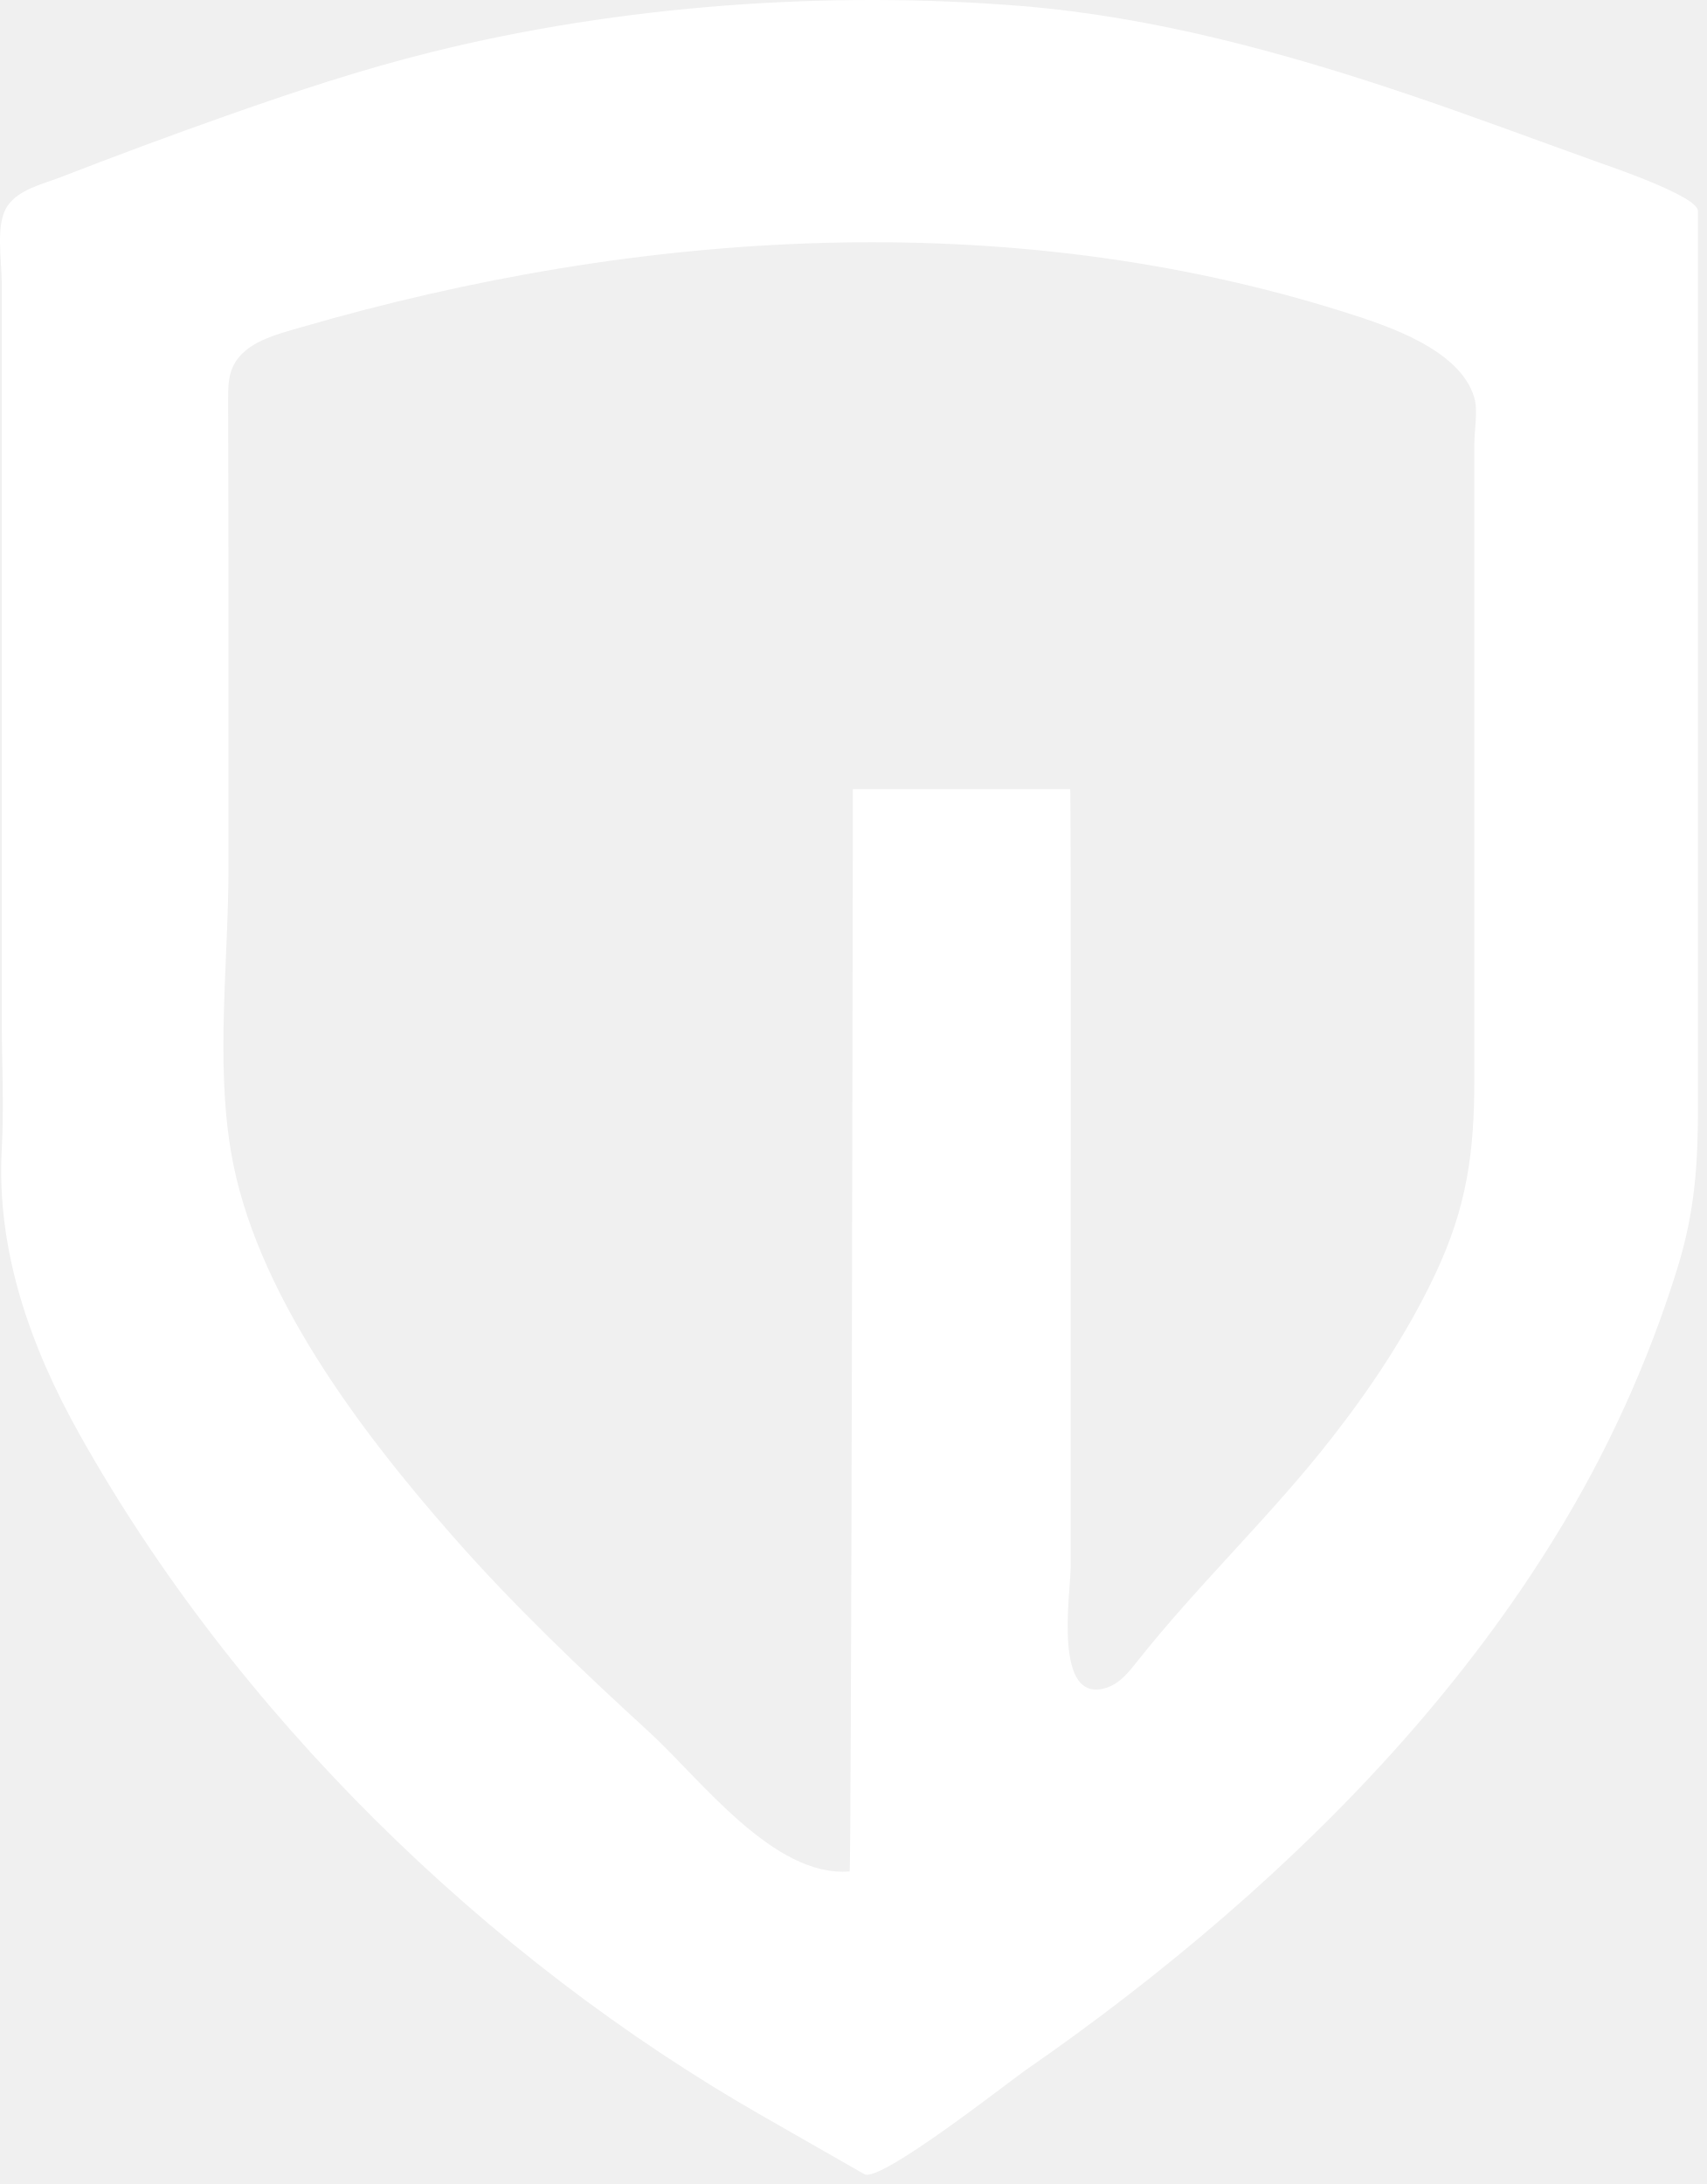
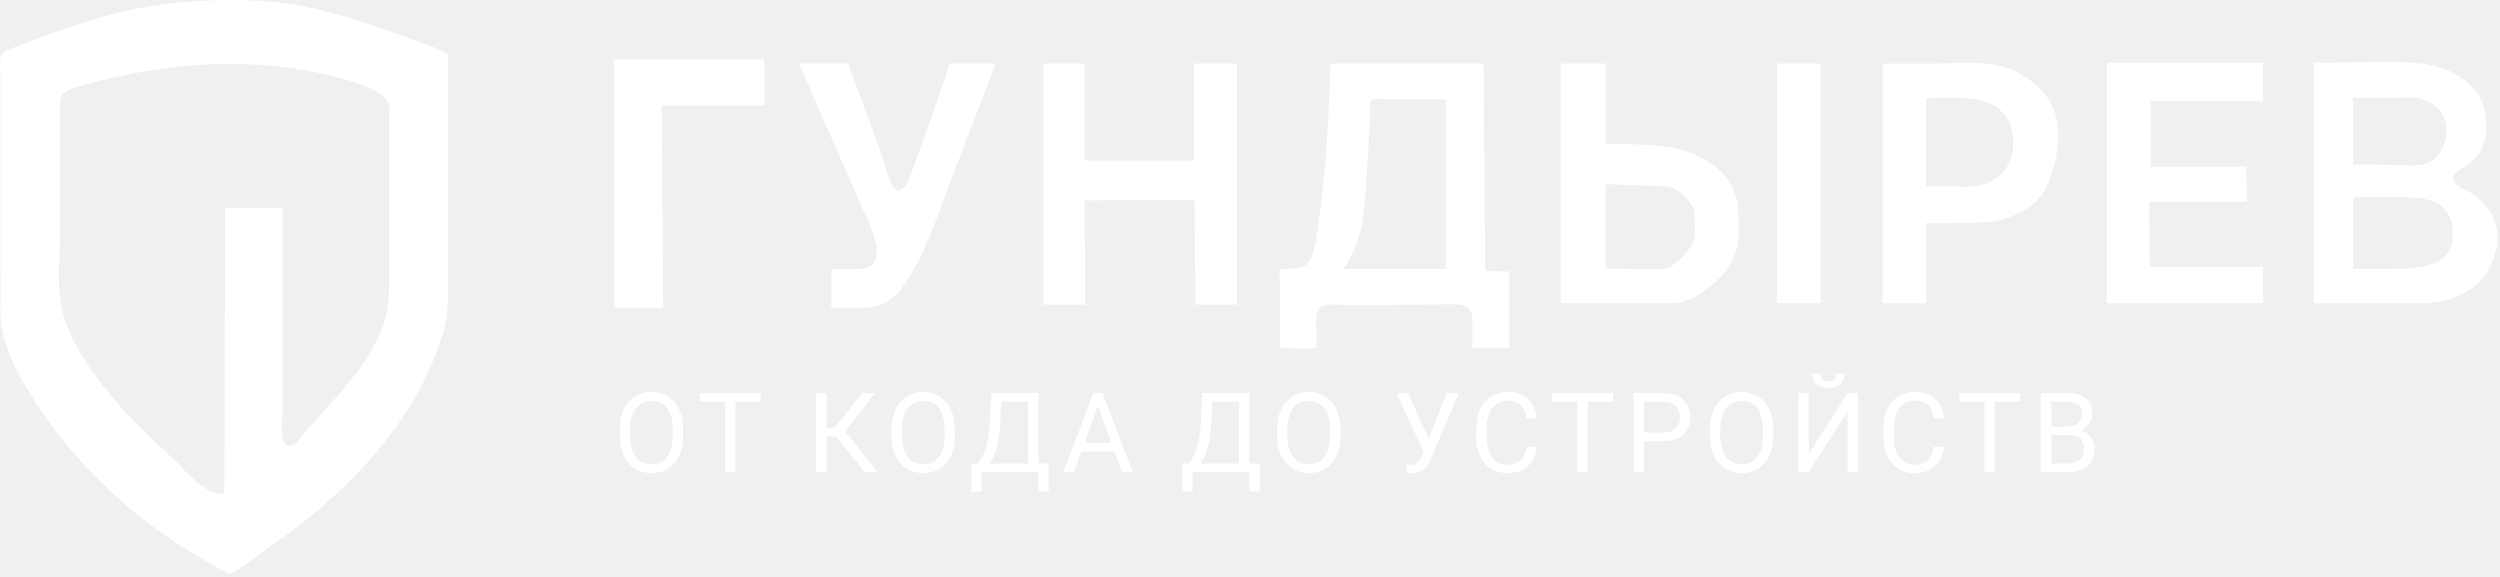
- <svg xmlns="http://www.w3.org/2000/svg" width="150" height="192" viewBox="0 0 150 192" fill="none">
-   <path d="M37.895 4.589C54.505 0.459 72.885 -0.861 89.925 0.539C101.315 1.479 112.735 4.569 123.675 8.259C129.265 10.139 134.775 12.209 140.324 14.199C141.415 14.589 149.235 17.229 149.265 18.529L149.275 18.559V97.269C149.274 102.328 149.005 106.509 147.475 111.459C144.895 119.789 141.255 127.779 136.675 135.188C128.925 147.758 118.834 158.779 107.704 168.419C102.104 173.269 96.225 177.799 90.135 182.009C88.765 182.959 77.375 191.927 75.994 191.139C75.932 191.103 67.141 186.077 67.055 186.029C42.705 172.119 20.744 150.639 6.994 126.099C2.644 118.339 -0.325 109.919 0.154 101.039C0.364 97.219 0.154 93.319 0.154 89.499V24.839C0.154 22.849 -0.415 19.729 0.635 18.139C1.625 16.639 3.795 16.179 5.355 15.569C10.145 13.709 14.965 11.919 19.805 10.209C25.765 8.109 31.765 6.109 37.895 4.589ZM118.164 27.429C88.564 18.089 56.214 20.119 26.414 28.789C24.314 29.399 21.475 30.069 20.475 32.239C20.055 33.139 20.055 34.169 20.055 35.159C20.095 48.889 20.084 62.63 20.084 76.359C20.084 84.499 18.955 93.139 20.295 101.188C22.355 113.548 31.724 125.859 39.784 135.029C45.164 141.159 51.085 146.789 57.095 152.289C61.525 156.339 68.025 165.088 74.694 164.519C74.844 164.473 74.965 79.809 74.975 72.289V69.369H94.084C94.164 69.465 94.124 110.533 94.124 113.449V137.809C94.124 139.979 92.505 149.969 97.324 148.359C98.454 147.979 99.245 146.989 99.984 146.049C105.394 139.219 111.764 133.249 117.124 126.359C120.594 121.909 123.734 117.169 126.154 112.059C128.964 106.129 129.614 101.309 129.614 94.839V38.989C129.614 37.829 129.944 36.099 129.614 34.969C128.364 30.699 121.914 28.609 118.164 27.429Z" fill="white" />
+ <svg xmlns="http://www.w3.org/2000/svg" width="833" height="192" viewBox="0 0 833 192" fill="none">
+   <path d="M37.895 4.589C54.505 0.459 72.885 -0.861 89.925 0.539C101.315 1.479 112.735 4.569 123.675 8.259C129.265 10.139 134.774 12.209 140.324 14.199C141.415 14.589 149.235 17.229 149.265 18.529L149.275 18.559V97.269C149.275 102.329 149.005 106.509 147.475 111.459C144.895 119.789 141.255 127.779 136.675 135.188C128.925 147.758 118.834 158.779 107.704 168.419C102.104 173.269 96.225 177.799 90.135 182.009C88.765 182.959 77.375 191.928 75.994 191.139C75.932 191.103 67.131 186.071 67.055 186.029C42.705 172.119 20.744 150.639 6.994 126.099C2.644 118.339 -0.326 109.919 0.154 101.039C0.364 97.219 0.154 93.319 0.154 89.499V24.839C0.154 22.849 -0.415 19.729 0.635 18.139C1.625 16.639 3.795 16.179 5.355 15.569C10.145 13.709 14.965 11.919 19.805 10.209C25.765 8.109 31.765 6.109 37.895 4.589ZM118.164 27.429C88.564 18.089 56.214 20.119 26.414 28.789C24.314 29.399 21.475 30.069 20.475 32.239C20.055 33.139 20.055 34.169 20.055 35.159C20.095 48.889 20.084 62.63 20.084 76.359C20.084 84.499 18.955 93.139 20.295 101.188C22.355 113.548 31.724 125.859 39.784 135.029C45.164 141.159 51.085 146.789 57.095 152.289C61.525 156.339 68.025 165.088 74.694 164.519C74.844 164.492 74.965 79.809 74.975 72.289V69.369H94.084C94.164 69.416 94.124 110.531 94.124 113.449V137.809C94.124 139.979 92.505 149.969 97.324 148.359C98.454 147.979 99.245 146.989 99.984 146.049C105.394 139.219 111.764 133.249 117.124 126.359C120.594 121.909 123.734 117.169 126.154 112.059C128.964 106.129 129.614 101.309 129.614 94.839V38.989C129.614 37.829 129.944 36.099 129.614 34.969C128.364 30.699 121.914 28.609 118.164 27.429ZM346.015 130.974V154.442H349.466L349.43 163.729H345.979V157.278H327.081V163.746H323.631L323.612 154.442H325.763C326.076 154.105 326.431 153.617 326.828 152.979C327.238 152.34 327.642 151.516 328.039 150.504C328.449 149.48 328.803 148.233 329.105 146.764C329.418 145.294 329.629 143.56 329.737 141.561L330.297 130.974H346.015ZM416.32 130.974V154.442H419.772L419.735 163.729H416.284V157.278H397.387V163.746H393.937L393.918 154.442H396.068C396.382 154.105 396.736 153.617 397.134 152.979C397.543 152.34 397.947 151.516 398.345 150.504C398.754 149.48 399.109 148.233 399.41 146.764C399.723 145.294 399.935 143.56 400.043 141.561L400.603 130.974H416.32ZM476.03 146.247L482.073 130.974H486.084L476.78 152.889C476.515 153.503 476.22 154.099 475.895 154.677C475.569 155.243 475.172 155.749 474.702 156.194C474.233 156.64 473.649 156.996 472.95 157.261C472.264 157.526 471.409 157.658 470.385 157.658C470.096 157.658 469.752 157.64 469.355 157.604C468.958 157.579 468.699 157.55 468.578 157.514L468.687 154.731C468.819 154.756 469.078 154.78 469.463 154.804C469.848 154.816 470.132 154.821 470.313 154.821C470.999 154.821 471.541 154.683 471.939 154.406C472.336 154.129 472.655 153.78 472.896 153.358C473.149 152.925 473.377 152.485 473.582 152.039L474.291 150.429L465.308 130.974H469.21L476.03 146.247ZM217.053 130.612C218.655 130.612 220.1 130.902 221.389 131.479C222.689 132.058 223.804 132.901 224.732 134.009C225.671 135.105 226.387 136.436 226.881 138.002C227.387 139.556 227.64 141.32 227.64 143.295V144.957C227.64 146.932 227.393 148.703 226.9 150.269C226.406 151.834 225.695 153.166 224.768 154.262C223.84 155.358 222.726 156.194 221.425 156.772C220.136 157.351 218.691 157.64 217.089 157.64C215.535 157.64 214.108 157.351 212.808 156.772C211.519 156.194 210.399 155.358 209.447 154.262C208.508 153.166 207.779 151.834 207.261 150.269C206.743 148.703 206.484 146.932 206.484 144.957V143.295C206.484 141.32 206.737 139.556 207.243 138.002C207.761 136.436 208.489 135.105 209.429 134.009C210.368 132.901 211.483 132.058 212.772 131.479C214.072 130.901 215.499 130.612 217.053 130.612ZM307.591 130.612C309.193 130.612 310.638 130.901 311.927 131.479C313.227 132.058 314.341 132.901 315.269 134.009C316.208 135.105 316.925 136.436 317.419 138.002C317.925 139.556 318.178 141.32 318.178 143.295V144.957C318.178 146.932 317.93 148.703 317.437 150.269C316.943 151.834 316.232 153.166 315.305 154.262C314.378 155.358 313.264 156.194 311.963 156.772C310.674 157.351 309.229 157.64 307.627 157.64C306.073 157.64 304.646 157.351 303.345 156.772C302.056 156.194 300.936 155.358 299.984 154.262C299.045 153.166 298.317 151.834 297.799 150.269C297.281 148.703 297.022 146.932 297.022 144.957V143.295C297.022 141.32 297.275 139.556 297.78 138.002C298.298 136.436 299.027 135.105 299.967 134.009C300.906 132.901 302.02 132.058 303.309 131.479C304.609 130.901 306.037 130.612 307.591 130.612ZM436.065 130.612C437.666 130.612 439.112 130.901 440.4 131.479C441.701 132.058 442.815 132.901 443.742 134.009C444.682 135.105 445.399 136.436 445.893 138.002C446.398 139.556 446.651 141.32 446.651 143.295V144.957C446.651 146.932 446.404 148.703 445.91 150.269C445.416 151.834 444.706 153.166 443.778 154.262C442.851 155.358 441.737 156.194 440.437 156.772C439.148 157.351 437.702 157.64 436.101 157.64C434.547 157.64 433.119 157.351 431.818 156.772C430.53 156.194 429.41 155.358 428.458 154.262C427.519 153.166 426.79 151.834 426.273 150.269C425.755 148.703 425.495 146.932 425.495 144.957V143.295C425.495 141.32 425.748 139.556 426.254 138.002C426.772 136.436 427.501 135.105 428.441 134.009C429.38 132.901 430.494 132.058 431.782 131.479C433.083 130.901 434.511 130.612 436.065 130.612ZM502.449 130.612C504.437 130.612 506.117 130.986 507.49 131.732C508.863 132.479 509.929 133.515 510.688 134.84C511.458 136.153 511.935 137.677 512.115 139.411H508.647C508.478 138.183 508.165 137.128 507.707 136.249C507.249 135.358 506.599 134.671 505.756 134.189C504.913 133.708 503.81 133.467 502.449 133.467C501.281 133.467 500.252 133.69 499.36 134.136C498.481 134.581 497.74 135.213 497.138 136.032C496.548 136.851 496.102 137.833 495.801 138.978C495.5 140.122 495.35 141.392 495.35 142.789V145.445C495.35 146.734 495.482 147.944 495.747 149.076C496.024 150.208 496.439 151.202 496.993 152.058C497.547 152.913 498.252 153.587 499.108 154.081C499.963 154.563 500.974 154.804 502.143 154.804C503.624 154.804 504.804 154.568 505.684 154.099C506.563 153.629 507.225 152.954 507.671 152.075C508.129 151.196 508.454 150.142 508.647 148.914H512.115C511.935 150.576 511.458 152.063 510.688 153.376C509.917 154.689 508.827 155.731 507.418 156.502C506.009 157.261 504.25 157.64 502.143 157.64C500.601 157.64 499.197 157.351 497.933 156.772C496.68 156.194 495.603 155.375 494.699 154.315C493.796 153.244 493.097 151.961 492.604 150.468C492.122 148.962 491.881 147.288 491.881 145.445V142.825C491.881 140.983 492.122 139.315 492.604 137.821C493.097 136.316 493.802 135.027 494.717 133.955C495.644 132.883 496.759 132.058 498.06 131.479C499.36 130.901 500.824 130.612 502.449 130.612ZM580.289 130.612C581.891 130.612 583.336 130.901 584.625 131.479C585.926 132.058 587.04 132.901 587.968 134.009C588.907 135.105 589.623 136.436 590.117 138.002C590.623 139.556 590.876 141.32 590.876 143.295V144.957C590.876 146.932 590.63 148.703 590.136 150.269C589.642 151.834 588.931 153.166 588.004 154.262C587.077 155.358 585.962 156.194 584.661 156.772C583.372 157.351 581.927 157.64 580.325 157.64C578.772 157.64 577.345 157.351 576.044 156.772C574.755 156.194 573.635 155.358 572.684 154.262C571.744 153.166 571.015 151.834 570.497 150.269C569.979 148.703 569.721 146.932 569.721 144.957V143.295C569.721 141.32 569.974 139.556 570.48 138.002C570.997 136.436 571.726 135.105 572.665 134.009C573.605 132.901 574.719 132.058 576.008 131.479C577.309 130.902 578.736 130.612 580.289 130.612ZM638.114 130.612C640.101 130.612 641.781 130.986 643.154 131.732C644.527 132.479 645.594 133.515 646.353 134.84C647.123 136.153 647.599 137.677 647.779 139.411H644.311C644.142 138.183 643.829 137.128 643.371 136.249C642.914 135.358 642.263 134.671 641.42 134.189C640.577 133.708 639.475 133.467 638.114 133.467C636.946 133.467 635.916 133.69 635.025 134.136C634.145 134.581 633.405 135.213 632.803 136.032C632.213 136.851 631.767 137.833 631.466 138.978C631.165 140.122 631.014 141.392 631.014 142.789V145.445C631.014 146.734 631.146 147.944 631.411 149.076C631.688 150.208 632.104 151.202 632.658 152.058C633.212 152.913 633.917 153.587 634.772 154.081C635.627 154.563 636.638 154.804 637.807 154.804C639.288 154.804 640.469 154.568 641.348 154.099C642.227 153.629 642.889 152.954 643.335 152.075C643.793 151.196 644.118 150.142 644.311 148.914H647.779C647.599 150.576 647.123 152.063 646.353 153.376C645.582 154.689 644.491 155.731 643.082 156.502C641.673 157.261 639.914 157.64 637.807 157.64C636.265 157.64 634.862 157.351 633.598 156.772C632.345 156.194 631.267 155.375 630.363 154.315C629.46 153.244 628.761 151.961 628.268 150.468C627.786 148.962 627.545 147.288 627.545 145.445V142.825C627.545 140.983 627.786 139.315 628.268 137.821C628.761 136.316 629.467 135.027 630.382 133.955C631.309 132.883 632.423 132.058 633.724 131.479C635.024 130.901 636.488 130.612 638.114 130.612ZM253.49 133.828H245.035V157.278H241.603V133.828H233.165V130.974H253.49V133.828ZM275.417 142.555H278.127L287.305 130.974H291.623L281.583 143.697L292.382 157.278H288.118L278.599 145.445H275.417V157.278H271.931V130.974H275.417V142.555ZM367.366 130.974L377.43 157.278H373.853L371.347 150.396H360.346L357.846 157.278H354.286L364.314 130.974H367.366ZM537.459 133.828H529.004V157.278H525.571V133.828H517.135V130.974H537.459V133.828ZM554.024 130.974C556.011 130.974 557.691 131.317 559.064 132.004C560.437 132.69 561.479 133.642 562.19 134.858C562.9 136.063 563.255 137.442 563.255 138.995C563.255 140.681 562.9 142.121 562.19 143.313C561.479 144.506 560.437 145.415 559.064 146.041C557.691 146.655 556.011 146.963 554.024 146.963H547.809V157.278H544.321V130.974H554.024ZM602.689 151.244L615.643 130.974H619.129V157.278H615.643V136.99L602.689 157.278H599.22V130.974H602.689V151.244ZM673.124 133.828H664.669V157.278H661.236V133.828H652.799V130.974H673.124V133.828ZM688.604 130.974C689.953 130.974 691.157 131.113 692.217 131.39C693.277 131.655 694.175 132.076 694.909 132.654C695.656 133.22 696.222 133.943 696.608 134.822C696.993 135.701 697.186 136.755 697.186 137.983C697.186 139.067 696.909 140.049 696.355 140.929C695.801 141.796 695.03 142.507 694.042 143.061C693.811 143.192 693.569 143.31 693.318 143.419C694.013 143.605 694.634 143.889 695.18 144.271C696.059 144.873 696.728 145.644 697.186 146.583C697.655 147.522 697.89 148.558 697.89 149.69C697.89 151.328 697.528 152.714 696.806 153.846C696.095 154.966 695.09 155.821 693.789 156.411C692.488 156.989 690.959 157.278 689.2 157.278H679.986V130.974H688.604ZM217.053 133.575C215.969 133.575 214.988 133.787 214.108 134.208C213.241 134.63 212.495 135.249 211.868 136.068C211.254 136.887 210.778 137.899 210.441 139.104C210.103 140.308 209.935 141.693 209.935 143.259V144.957C209.935 146.535 210.103 147.932 210.441 149.148C210.778 150.353 211.26 151.371 211.886 152.202C212.524 153.021 213.277 153.641 214.145 154.062C215.024 154.484 216.005 154.695 217.089 154.695C218.221 154.695 219.227 154.484 220.107 154.062C220.986 153.641 221.726 153.021 222.328 152.202C222.942 151.371 223.407 150.353 223.72 149.148C224.033 147.932 224.19 146.535 224.19 144.957V143.259C224.19 141.693 224.026 140.308 223.701 139.104C223.388 137.899 222.925 136.887 222.311 136.068C221.696 135.249 220.943 134.63 220.052 134.208C219.173 133.787 218.173 133.575 217.053 133.575ZM307.591 133.575C306.507 133.575 305.525 133.786 304.646 134.208C303.779 134.63 303.032 135.249 302.405 136.068C301.791 136.887 301.316 137.899 300.979 139.104C300.641 140.308 300.473 141.693 300.473 143.259V144.957C300.473 146.535 300.641 147.932 300.979 149.148C301.316 150.353 301.798 151.371 302.424 152.202C303.062 153.021 303.815 153.641 304.682 154.062C305.561 154.484 306.543 154.695 307.627 154.695C308.759 154.695 309.765 154.484 310.644 154.062C311.523 153.641 312.264 153.021 312.866 152.202C313.481 151.371 313.944 150.353 314.257 149.148C314.57 147.932 314.727 146.535 314.727 144.957V143.259C314.727 141.693 314.565 140.308 314.239 139.104C313.926 137.899 313.462 136.887 312.848 136.068C312.234 135.25 311.481 134.63 310.59 134.208C309.711 133.787 308.711 133.575 307.591 133.575ZM436.065 133.575C434.981 133.575 433.998 133.786 433.119 134.208C432.252 134.63 431.505 135.249 430.879 136.068C430.265 136.887 429.789 137.899 429.452 139.104C429.115 140.308 428.946 141.693 428.946 143.259V144.957C428.946 146.535 429.115 147.932 429.452 149.148C429.789 150.353 430.271 151.371 430.898 152.202C431.536 153.021 432.288 153.641 433.155 154.062C434.035 154.484 435.017 154.695 436.101 154.695C437.233 154.695 438.238 154.484 439.117 154.062C439.997 153.641 440.738 153.021 441.34 152.202C441.954 151.371 442.417 150.353 442.731 149.148C443.044 147.932 443.2 146.535 443.2 144.957V143.259C443.2 141.693 443.038 140.308 442.713 139.104C442.4 137.899 441.936 136.887 441.321 136.068C440.707 135.25 439.955 134.629 439.064 134.208C438.184 133.786 437.185 133.575 436.065 133.575ZM580.289 133.575C579.205 133.575 578.224 133.787 577.345 134.208C576.478 134.629 575.731 135.25 575.105 136.068C574.49 136.887 574.014 137.899 573.677 139.104C573.34 140.308 573.171 141.693 573.171 143.259V144.957C573.171 146.535 573.34 147.932 573.677 149.148C574.014 150.353 574.496 151.371 575.122 152.202C575.76 153.021 576.514 153.641 577.381 154.062C578.26 154.484 579.241 154.695 580.325 154.695C581.457 154.695 582.464 154.484 583.343 154.062C584.222 153.641 584.962 153.021 585.565 152.202C586.179 151.371 586.643 150.353 586.956 149.148C587.269 147.932 587.426 146.535 587.426 144.957V143.259C587.426 141.693 587.263 140.308 586.938 139.104C586.624 137.899 586.161 136.887 585.547 136.068C584.933 135.249 584.179 134.63 583.288 134.208C582.409 133.786 581.409 133.575 580.289 133.575ZM683.473 144.976V154.442H689.2C690.308 154.442 691.248 154.25 692.019 153.864C692.801 153.479 693.397 152.937 693.807 152.238C694.216 151.528 694.421 150.69 694.421 149.727C694.421 148.751 694.247 147.908 693.898 147.197C693.548 146.487 693 145.939 692.253 145.554C691.506 145.168 690.543 144.976 689.362 144.976H683.473ZM403.943 133.828L403.548 141.561C403.476 143.15 403.325 144.62 403.096 145.969C402.867 147.306 402.584 148.529 402.247 149.637C401.91 150.745 401.524 151.738 401.091 152.617C400.752 153.296 400.394 153.904 400.018 154.442H412.852V133.828H403.943ZM333.638 133.828L333.242 141.561C333.17 143.15 333.019 144.62 332.79 145.969C332.561 147.306 332.279 148.529 331.941 149.637C331.604 150.745 331.219 151.738 330.785 152.617C330.446 153.295 330.088 153.904 329.712 154.442H342.546V133.828H333.638ZM361.383 147.541H370.308L365.84 135.268L361.383 147.541ZM547.809 144.126H554.024C555.384 144.126 556.486 143.909 557.329 143.476C558.172 143.042 558.787 142.44 559.172 141.669C559.569 140.898 559.769 140.019 559.769 139.031C559.769 138.128 559.569 137.279 559.172 136.484C558.787 135.689 558.172 135.051 557.329 134.569C556.486 134.076 555.384 133.828 554.024 133.828H547.809V144.126ZM683.473 142.175H688.712C689.712 142.175 690.585 142.006 691.332 141.669C692.079 141.332 692.657 140.85 693.066 140.224C693.488 139.585 693.698 138.826 693.698 137.947C693.698 136.984 693.512 136.201 693.139 135.599C692.777 134.984 692.217 134.539 691.458 134.262C690.711 133.973 689.76 133.828 688.604 133.828H683.473V142.175ZM606.555 124.452C606.555 125.163 606.76 125.789 607.169 126.331C607.579 126.873 608.277 127.144 609.265 127.144C610.228 127.144 610.915 126.873 611.324 126.331C611.734 125.789 611.939 125.163 611.939 124.452H614.649C614.649 125.391 614.432 126.228 613.998 126.963C613.565 127.685 612.945 128.252 612.138 128.661C611.331 129.071 610.373 129.275 609.265 129.275C607.591 129.275 606.266 128.83 605.29 127.938C604.327 127.035 603.845 125.873 603.845 124.452H606.555ZM494.855 90.279L502.855 90.449V115.979H490.595C490.595 112.949 490.575 109.918 490.595 106.889C490.625 102.039 487.995 101.339 483.625 101.389L473.475 101.499C465.825 101.589 458.165 101.669 450.515 101.749C447.885 101.779 442.315 100.73 440.135 102.319C437.955 103.909 438.595 107.589 438.595 109.849C438.595 111.869 438.615 113.949 438.615 115.929C434.665 116.389 430.425 115.989 426.435 115.989V93.599C426.435 92.779 426.175 91.429 426.435 90.649C426.835 89.449 426.455 89.769 427.995 89.649C432.095 89.329 435.544 89.778 437.154 85.199C438.964 80.059 439.355 73.859 440.075 68.469C441.555 57.409 442.255 46.259 442.785 35.119C442.935 31.879 443.095 28.639 443.245 25.399C443.305 24.279 442.985 22.209 443.455 21.169H494.345L494.855 90.279ZM254.685 35.119H220.475L220.984 102.528H204.645V19.799H254.685V35.119ZM285.914 30.179L293.324 50.278C294.634 53.838 295.244 57.659 297.034 61.049C297.834 62.579 298.644 64.218 300.364 63.148C302.744 61.678 303.905 56.939 304.805 54.469C308.815 43.389 312.835 32.369 316.475 21.169H331.794C331.673 21.173 331.104 22.978 331.044 23.108C326.604 34.668 322.154 46.228 317.714 57.778C312.974 70.118 308.924 83.549 301.484 94.579C298.074 99.639 293.864 102.528 287.754 102.528H276.975V89.629C280.185 89.629 283.404 89.739 286.614 89.629C293.814 89.379 292.705 82.569 290.345 76.259C288.885 72.359 286.934 68.649 286.164 66.799C283.624 60.699 280.834 54.659 278.194 48.599C274.214 39.459 270.234 30.309 266.254 21.169H282.595C283.705 24.169 284.804 27.179 285.914 30.179ZM361.404 53.509H397.834V21.169H412.135V101.509H398.345L398.004 66.608L361.404 66.778L361.574 101.509H347.624V21.169H361.404V53.509ZM643.835 21.189C648.405 21.188 653.415 20.799 658.275 20.969L658.265 20.939C661.655 21.049 664.965 21.439 668.025 22.409C670.134 23.079 672.165 23.999 674.045 25.159C678.105 27.659 682.004 31.269 683.994 35.688C687.434 43.328 685.485 54.139 682.265 61.459C681.715 62.719 681.105 63.969 680.255 65.049C676.325 70.019 669.964 72.798 663.864 73.898C661.426 74.338 641.787 74.429 641.755 74.289V101.079H627.284V21.189H643.835ZM606.685 101.059H592.045V21.169H606.685V101.059ZM754.084 33.759H716.645V55.549H748.475L748.645 67.289H716.135L716.305 88.909H754.084V101.059H702.004V20.898H754.084V33.759ZM776.215 20.889C785.775 20.889 795.665 20.109 805.194 20.979C813.284 21.719 821.235 24.689 825.885 31.709C826.865 33.199 827.465 34.919 827.875 36.659C828.515 40.499 828.905 44.189 827.595 47.969C826.105 52.289 823.154 54.409 819.444 56.728C817.615 57.878 816.475 59.718 818.364 61.528C819.214 62.348 820.355 62.769 821.425 63.269C827.205 65.989 831.975 71.789 832.135 78.329C832.285 84.219 829.744 90.928 825.175 94.778C820.475 98.738 813.725 101.089 807.685 101.059C795.435 100.999 783.185 101.059 770.935 101.059L770.955 101.049V20.889H776.215ZM535.025 47.889C546.884 48.299 559.775 47.299 570.055 54.389C575.125 57.889 578.974 63.409 579.114 69.689C579.214 74.088 579.944 79.429 578.494 83.629C577.124 87.599 574.714 91.219 571.565 93.999C568.255 96.919 562.785 100.759 558.305 100.989C555.535 101.129 552.724 100.989 549.954 100.989H520.055V21.169H535.025V47.889ZM535.015 89.589C535.019 89.409 552.635 89.849 554.345 89.589C558.275 89.009 563.345 83.509 564.435 79.799C565.125 77.429 564.625 74.849 564.625 72.429C564.625 71.899 564.625 71.369 564.545 70.839C564.255 68.879 562.945 67.229 561.585 65.779C559.275 63.309 557.254 62.209 553.984 62.079C547.665 61.829 541.344 61.589 535.025 61.339L535.015 61.329V89.589ZM461.665 33.079C460.585 33.079 458.965 32.769 457.925 33.079C457.265 33.279 457.235 33.119 457.125 33.309L457.115 33.299C457.065 33.389 456.985 33.569 456.805 33.909C456.215 35.019 456.595 37.689 456.515 38.959C456.045 46.829 455.745 54.699 455.105 62.559C454.535 69.609 454.125 76.789 451.095 83.289C450.694 84.15 448.365 89.907 447.145 89.389C447.995 89.758 449.245 89.589 450.234 89.589H481.745V33.079H461.665ZM816.725 73.559C813.915 64.599 802.965 65.759 795.685 65.759H784.055V89.578H797.565C805.265 89.578 817.264 89.028 817.284 78.519C817.284 76.849 817.225 75.149 816.725 73.559ZM784.045 65.759H784.055V65.749L784.045 65.759ZM652.715 32.609C651.795 32.579 641.744 32.669 641.744 32.739V62.179C645.704 62.179 649.664 61.999 653.624 62.179C656.174 62.299 658.854 62.239 661.284 61.369C666.384 59.539 670.415 55.059 670.715 49.519C671.045 43.429 669.564 37.779 663.775 34.859C660.385 33.15 656.465 32.729 652.715 32.609ZM804.795 32.579C802.425 32.369 799.904 32.599 797.525 32.599H784.045V54.858C784.085 54.73 798.767 54.949 799.875 55.019C803.995 55.269 808.725 55.598 811.795 52.269C815.595 48.149 816.715 40.879 812.625 36.509C810.655 34.409 807.675 32.839 804.795 32.579ZM520.055 21.169H520.045L520.055 21.159V21.169Z" fill="white" />
</svg>
